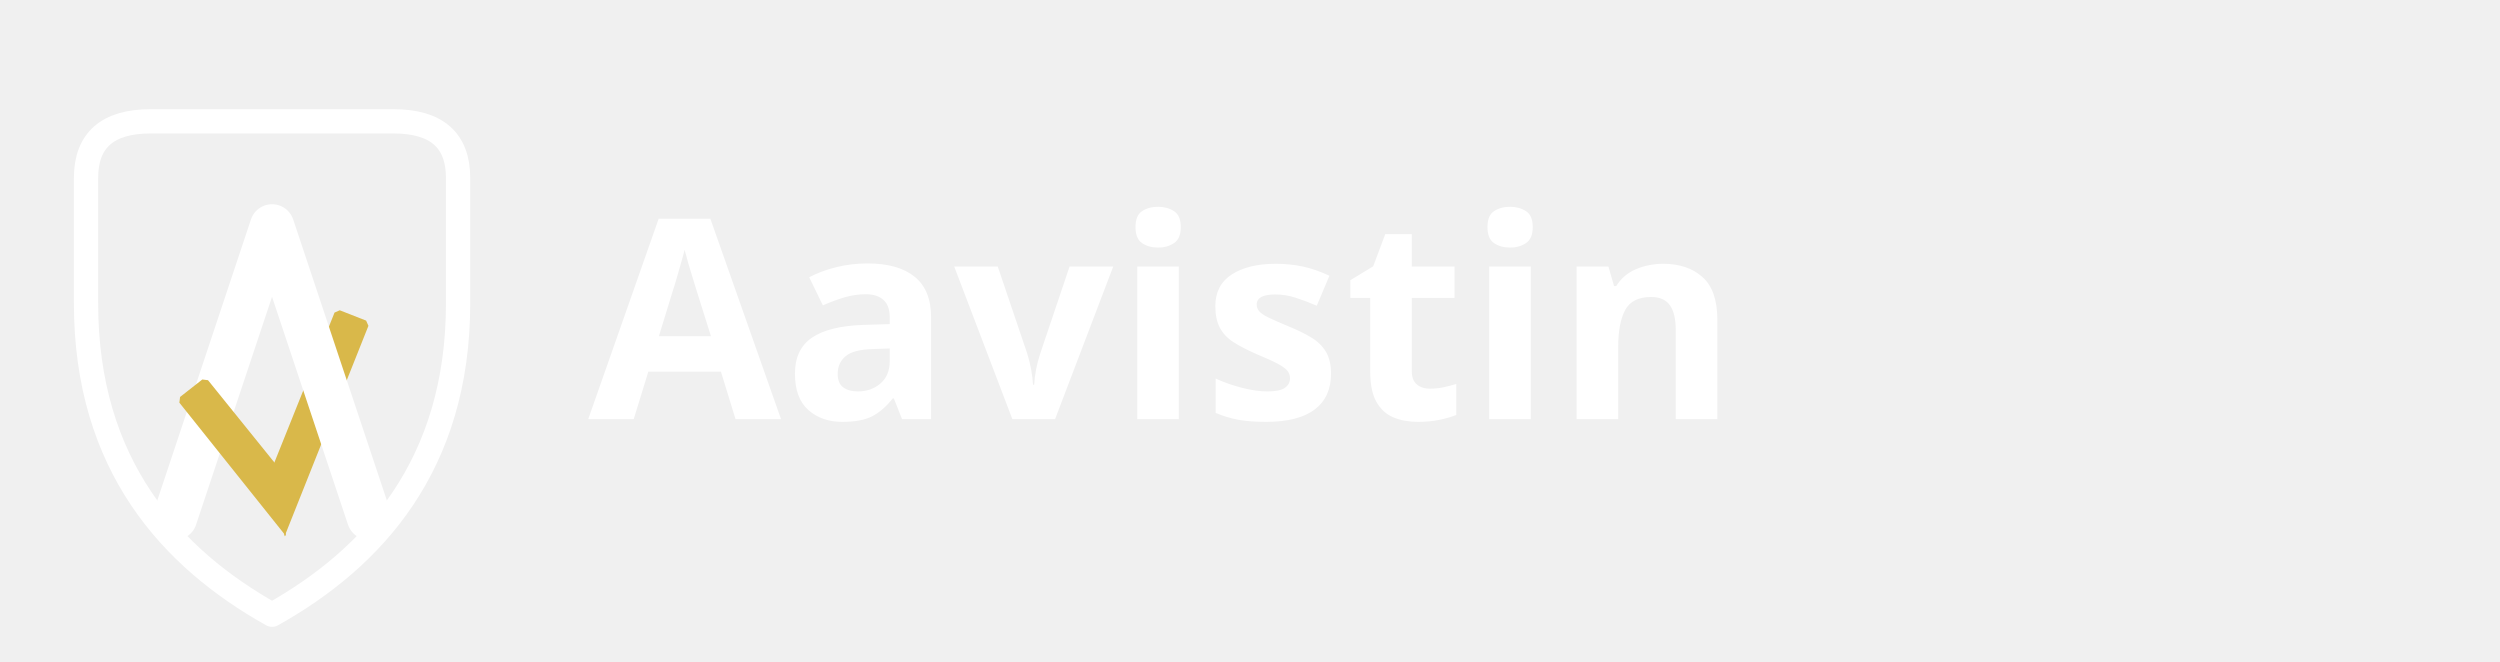
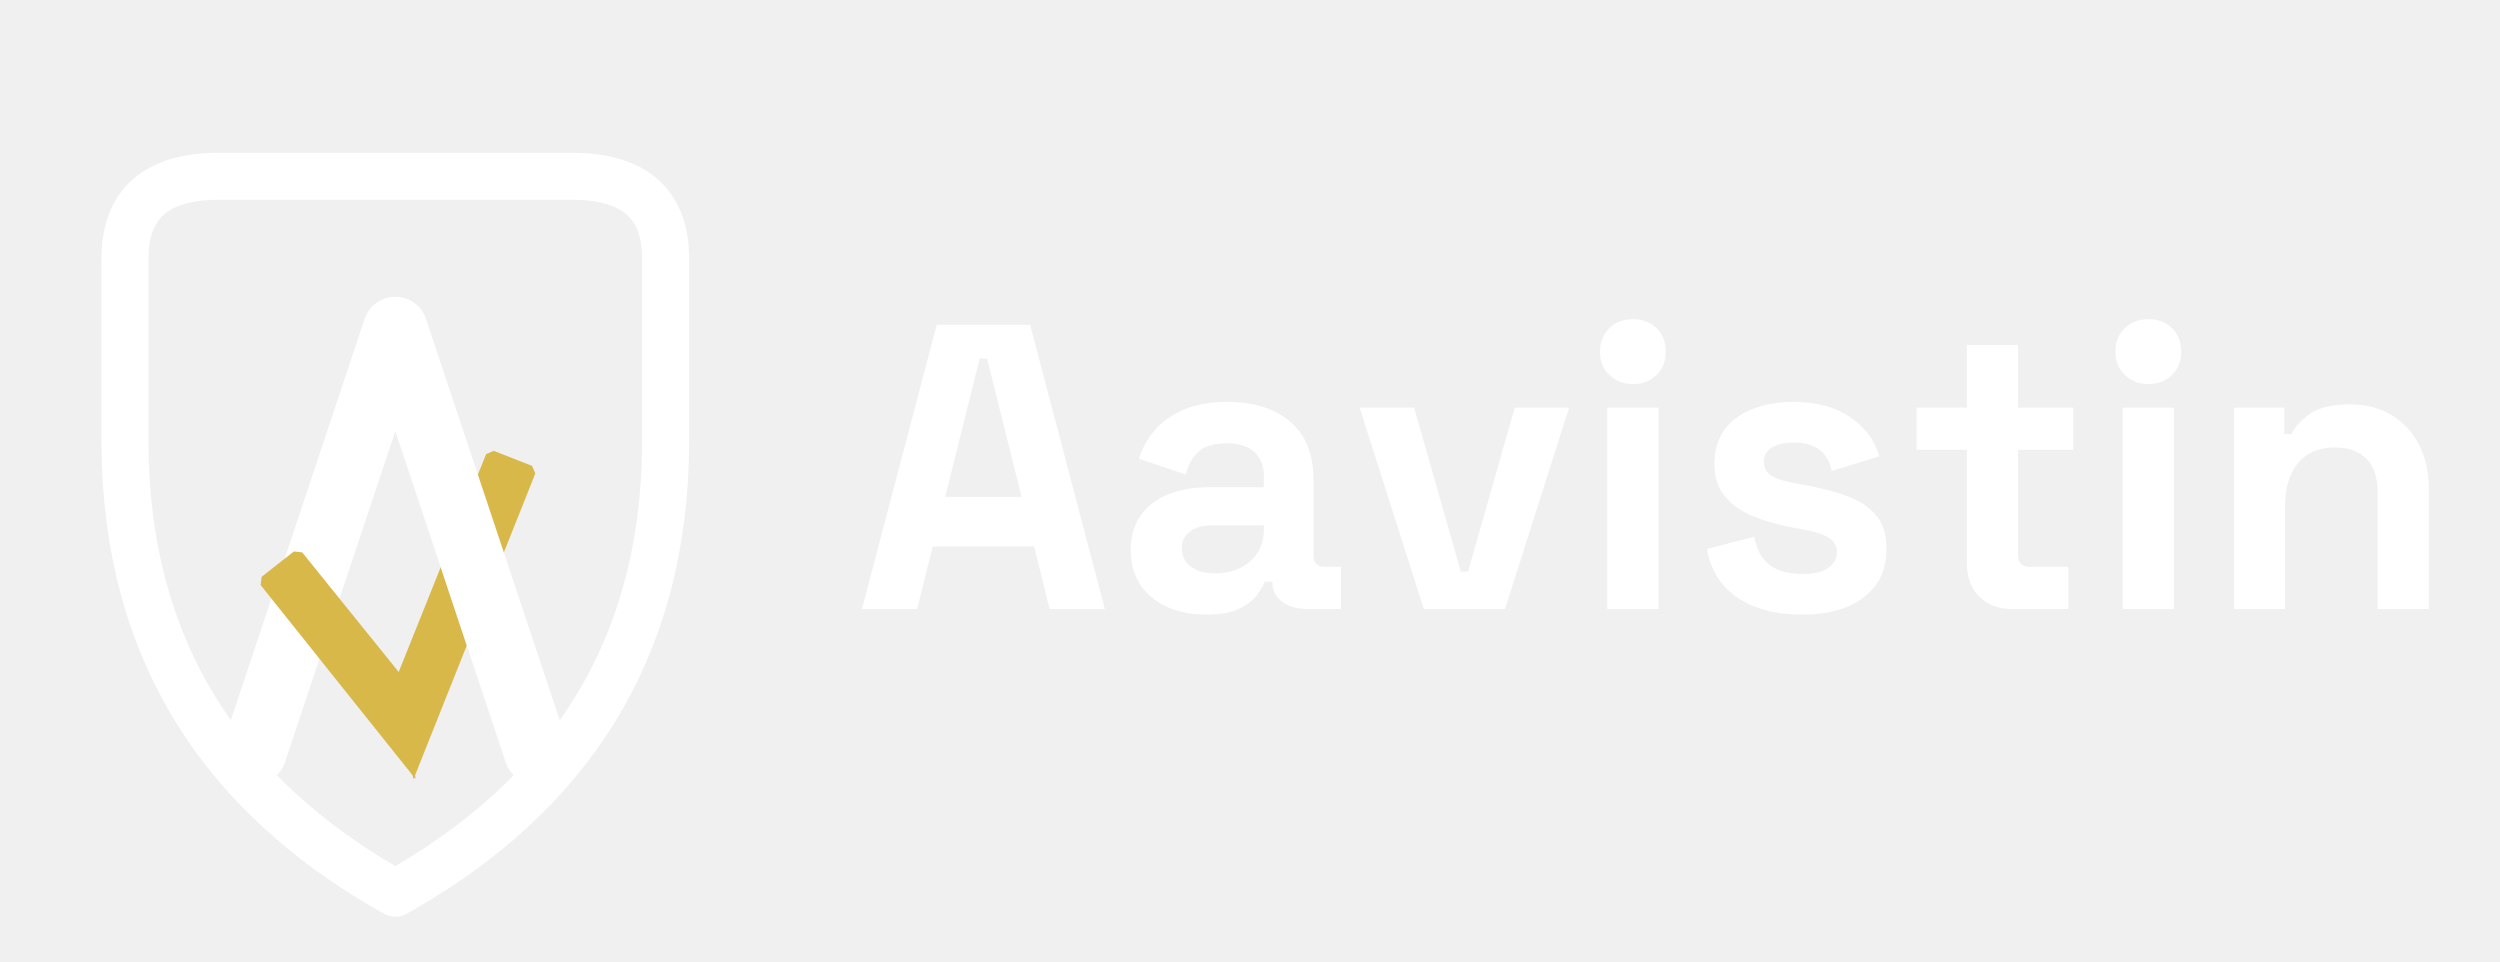
- <svg xmlns="http://www.w3.org/2000/svg" viewBox="0 0 340 90">
+ <svg xmlns="http://www.w3.org/2000/svg" viewBox="0 0 234 90" role="img" aria-label="Aavistin">
  <g transform="translate(4,11) scale(0.55)">
-     <path d="M14,24 Q14,10 30,10 L90,10 Q106,10 106,24 L106,55 C106,95 85,118 60,132 C35,118 14,95 14,55 Z" fill="none" stroke="#FFFFFF" stroke-width="6" stroke-linejoin="round" />
+     <path d="M14,24 Q14,10 30,10 L90,10 Q106,10 106,24 L106,55 C106,95 85,118 60,132 C35,118 14,95 14,55 Z" fill="none" stroke="#FFFFFF" stroke-width="8" stroke-linejoin="round" />
    <path d="M60.43,94.72 L75.45,57.29 L76.74,56.72 L83.26,59.28 L83.83,60.57 L63.08,112.65 Z" fill="#D9B84A" />
    <polyline points="36,108 60,36 84,108" fill="none" stroke="#FFFFFF" stroke-width="11" stroke-linecap="round" stroke-linejoin="round" />
    <path d="M37.08,79.57 L37.25,78.16 L42.75,73.84 L44.16,74.01 L60.82,94.66 L63.47,112.60 Z" fill="#D9B84A" />
  </g>
-   <text x="80" y="57" font-family="'Space Grotesk', sans-serif" font-weight="700" font-size="38" fill="#FFFFFF" letter-spacing="0.3">Aavistin</text>
+   <path d="M80.68 57 87.68 30.4H96.42L103.41 57H98.24L96.8 51.15H87.3L85.85 57ZM88.47 46.51H95.62L92.39 33.55H91.7ZM112.9 57.53Q110.89 57.53 109.29 56.83Q107.7 56.13 106.77 54.78Q105.84 53.43 105.84 51.49Q105.84 49.55 106.77 48.24Q107.7 46.93 109.35 46.27Q111 45.6 113.13 45.6H118.3V44.54Q118.3 43.21 117.46 42.35Q116.63 41.5 114.8 41.5Q113.02 41.5 112.14 42.31Q111.27 43.13 111 44.42L106.6 42.94Q107.05 41.5 108.06 40.3Q109.07 39.1 110.76 38.36Q112.45 37.62 114.88 37.62Q118.6 37.62 120.77 39.48Q122.94 41.34 122.94 44.88V51.91Q122.94 53.05 124 53.05H125.52V57H122.33Q120.92 57 120.01 56.32Q119.1 55.63 119.1 54.49V54.45H118.38Q118.22 54.91 117.69 55.65Q117.16 56.39 116.02 56.96Q114.88 57.53 112.9 57.53ZM113.74 53.66Q115.75 53.66 117.03 52.53Q118.3 51.41 118.3 49.55V49.17H113.47Q112.14 49.17 111.38 49.74Q110.62 50.31 110.62 51.34Q110.62 52.36 111.42 53.01Q112.22 53.66 113.74 53.66ZM133.27 57 127.26 38.15H132.36L136.73 53.5H137.41L141.78 38.15H146.87L140.87 57ZM150.44 57V38.15H155.23V57ZM152.83 35.95Q151.54 35.95 150.65 35.11Q149.76 34.28 149.76 32.91Q149.76 31.54 150.65 30.7Q151.54 29.87 152.83 29.87Q154.16 29.87 155.04 30.7Q155.91 31.54 155.91 32.91Q155.91 34.28 155.04 35.11Q154.16 35.95 152.83 35.95ZM168.68 57.53Q164.99 57.53 162.63 55.94Q160.28 54.34 159.78 51.38L164.19 50.24Q164.46 51.57 165.08 52.33Q165.71 53.09 166.64 53.41Q167.57 53.73 168.68 53.73Q170.35 53.73 171.15 53.14Q171.94 52.55 171.94 51.68Q171.94 50.81 171.18 50.33Q170.42 49.86 168.75 49.55L167.69 49.36Q165.71 48.98 164.08 48.32Q162.44 47.65 161.46 46.47Q160.47 45.3 160.47 43.43Q160.47 40.62 162.52 39.12Q164.57 37.62 167.92 37.62Q171.07 37.62 173.16 39.03Q175.25 40.43 175.9 42.71L171.45 44.08Q171.15 42.64 170.21 42.03Q169.28 41.42 167.92 41.42Q166.55 41.42 165.83 41.9Q165.1 42.37 165.1 43.21Q165.1 44.12 165.86 44.56Q166.62 44.99 167.92 45.22L168.98 45.41Q171.11 45.79 172.84 46.42Q174.57 47.04 175.57 48.2Q176.58 49.36 176.58 51.34Q176.58 54.3 174.43 55.92Q172.29 57.53 168.68 57.53ZM188.28 57Q186.42 57 185.26 55.84Q184.1 54.68 184.1 52.74V42.1H179.39V38.15H184.1V32.3H188.89V38.15H194.06V42.1H188.89V51.91Q188.89 53.05 189.95 53.05H193.6V57ZM198.69 57V38.15H203.48V57ZM201.08 35.95Q199.79 35.95 198.9 35.11Q198 34.28 198 32.91Q198 31.54 198.9 30.7Q199.79 29.87 201.08 29.87Q202.41 29.87 203.29 30.7Q204.16 31.54 204.16 32.91Q204.16 34.28 203.29 35.11Q202.41 35.95 201.08 35.95ZM209.1 57V38.15H213.81V40.62H214.49Q214.95 39.63 216.2 38.74Q217.46 37.85 220 37.85Q222.21 37.85 223.86 38.86Q225.51 39.86 226.42 41.63Q227.34 43.4 227.34 45.75V57H222.55V46.13Q222.55 44 221.5 42.94Q220.46 41.88 218.52 41.88Q216.32 41.88 215.1 43.34Q213.88 44.8 213.88 47.42V57Z" fill="#FFFFFF" />
</svg>
